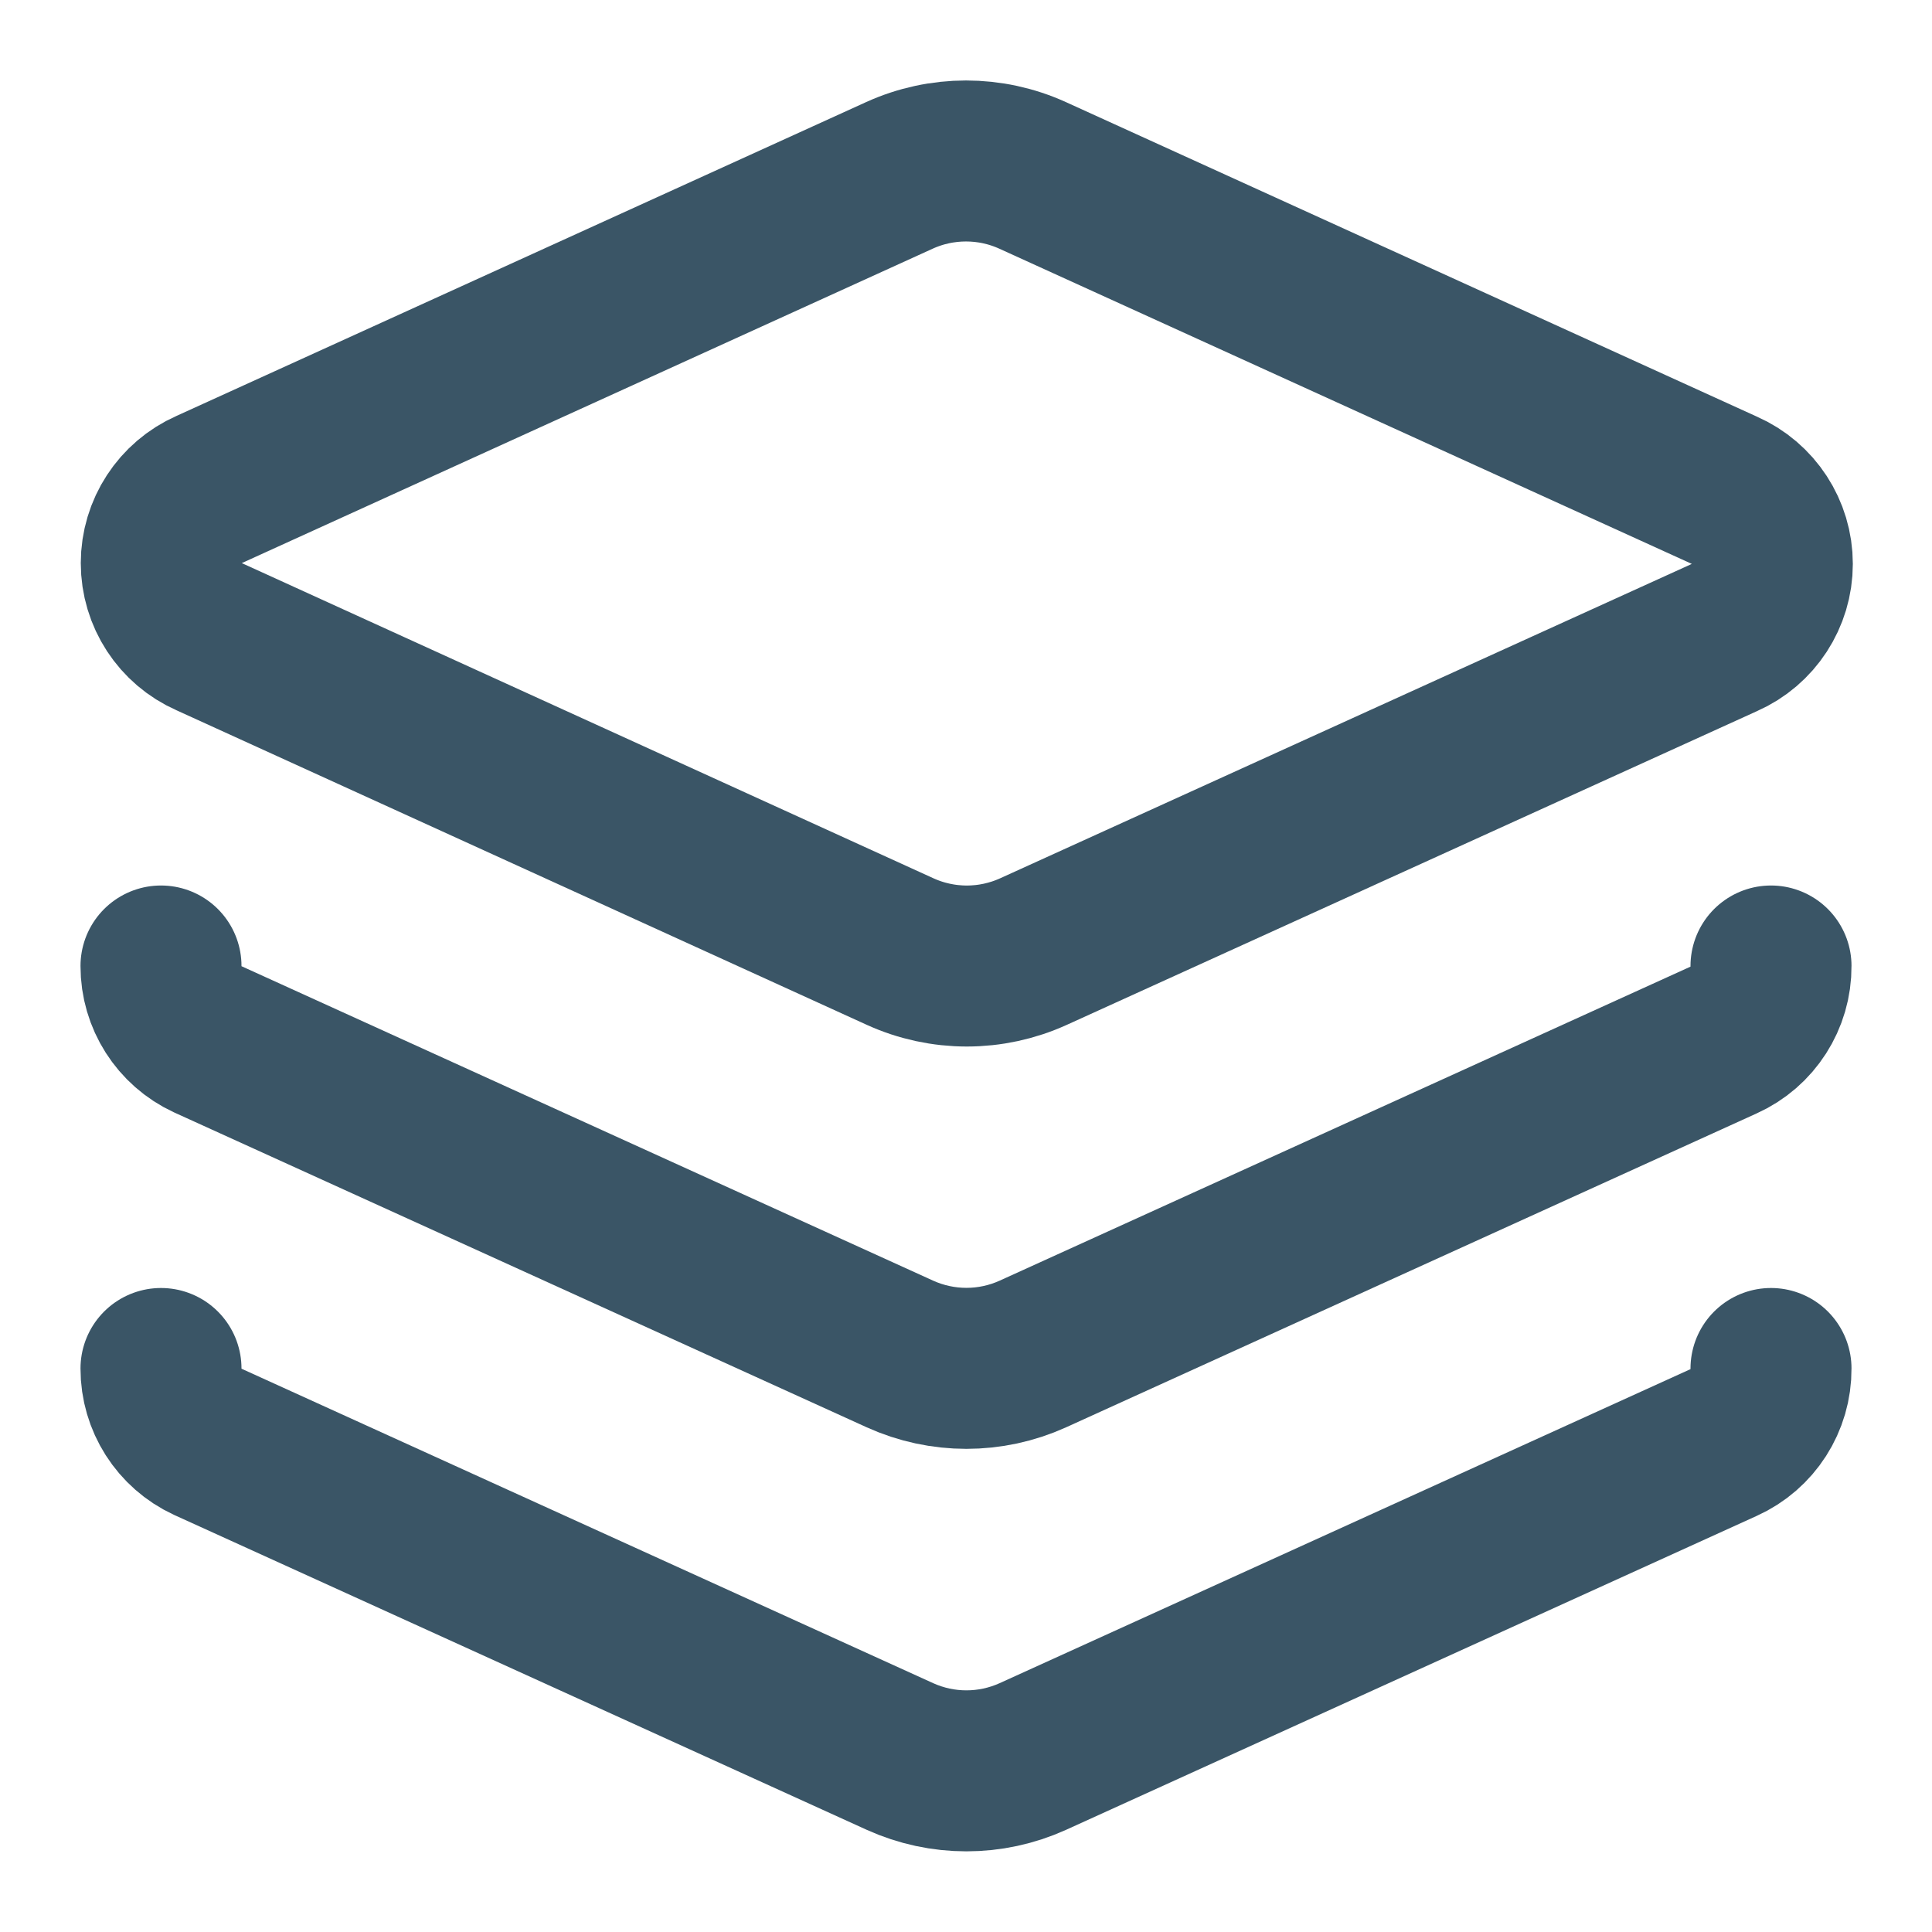
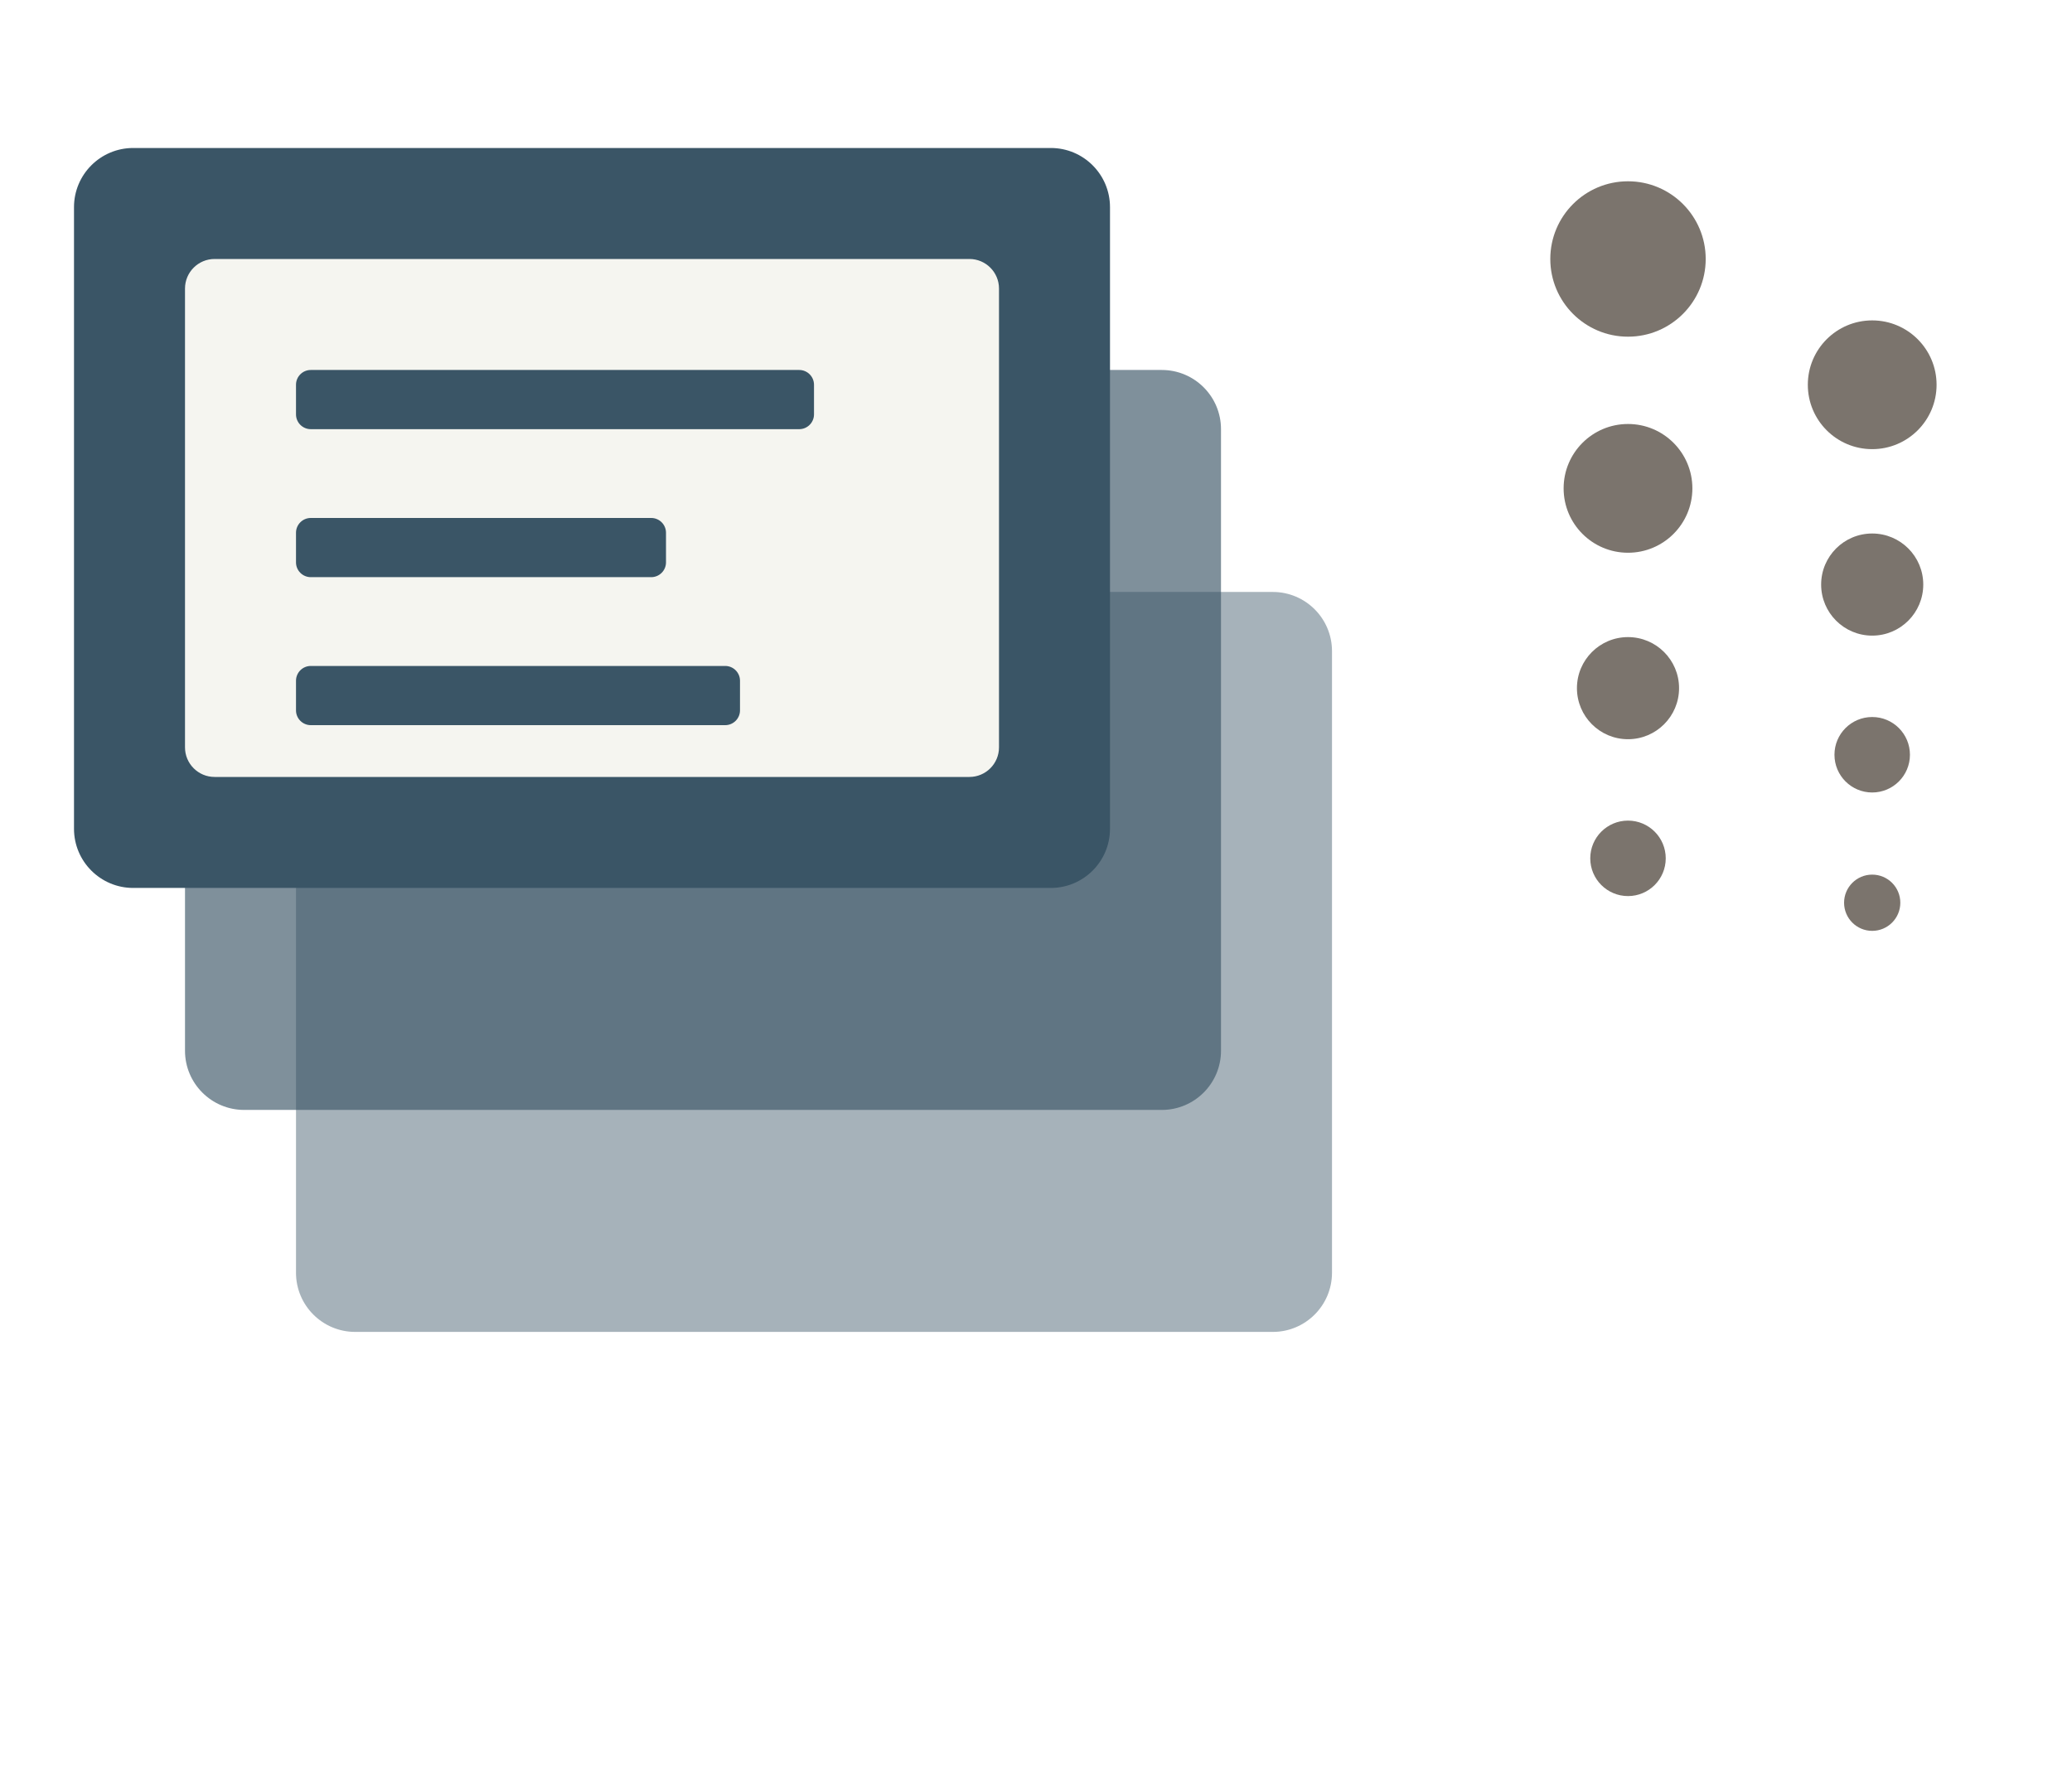
- <svg xmlns="http://www.w3.org/2000/svg" class="lucide lucide-layers" width="24" height="24" viewBox="0 0 24 24" fill="none" stroke="#3A5566" stroke-width="2" stroke-linecap="round" stroke-linejoin="round">
-   <path d="M12.83 2.18a2 2 0 0 0-1.66 0L2.6 6.08a1 1 0 0 0 0 1.83l8.58 3.91a2 2 0 0 0 1.66 0l8.58-3.9a1 1 0 0 0 0-1.83z" />
-   <path d="M2 12a1 1 0 0 0 .58.91l8.6 3.91a2 2 0 0 0 1.65 0l8.58-3.9A1 1 0 0 0 22 12" />
-   <path d="M2 17a1 1 0 0 0 .58.91l8.6 3.91a2 2 0 0 0 1.65 0l8.58-3.9A1 1 0 0 0 22 17" />
+ <svg xmlns="http://www.w3.org/2000/svg" width="28" height="24" viewBox="0 0 28 24">
+   <g>
+     <g>
+       <rect fill="#3A5566" x="4" y="8" width="14" height="10" rx="0.8" opacity="0.45" />
+     </g>
+     <g>
+       <rect fill="#3A5566" x="2.5" y="5" width="14" height="10" rx="0.8" opacity="0.65" />
+     </g>
+     <g>
+       <rect fill="#3A5566" x="1" y="2" width="14" height="10" rx="0.8" />
+       <rect fill="#F5F5F0" x="2.5" y="3.5" width="11" height="7" rx="0.4" />
+       <rect fill="#3A5566" x="4" y="5" width="7" height="0.8" rx="0.2" />
+       <rect fill="#3A5566" x="4" y="7" width="5" height="0.8" rx="0.2" />
+       <rect fill="#3A5566" x="4" y="9" width="6" height="0.8" rx="0.2" />
+     </g>
+     <g>
+       <circle fill="#7B746D" cx="22" cy="3.5" r="1.05" />
+     </g>
+     <g>
+       <circle fill="#7B746D" cx="22" cy="6.6" r="0.87" />
+     </g>
+     <g>
+       <circle fill="#7B746D" cx="22" cy="9.3" r="0.69" />
+     </g>
+     <g>
+       <circle fill="#7B746D" cx="22" cy="11.6" r="0.51" />
+     </g>
+     <g>
+       <circle fill="#7B746D" cx="25.3" cy="5.2" r="0.87" />
+     </g>
+     <g>
+       <circle fill="#7B746D" cx="25.3" cy="7.9" r="0.69" />
+     </g>
+     <g>
+       <circle fill="#7B746D" cx="25.3" cy="10.2" r="0.51" />
+     </g>
+     <g>
+       <circle fill="#7B746D" cx="25.3" cy="12.2" r="0.38" />
+     </g>
+   </g>
</svg>
